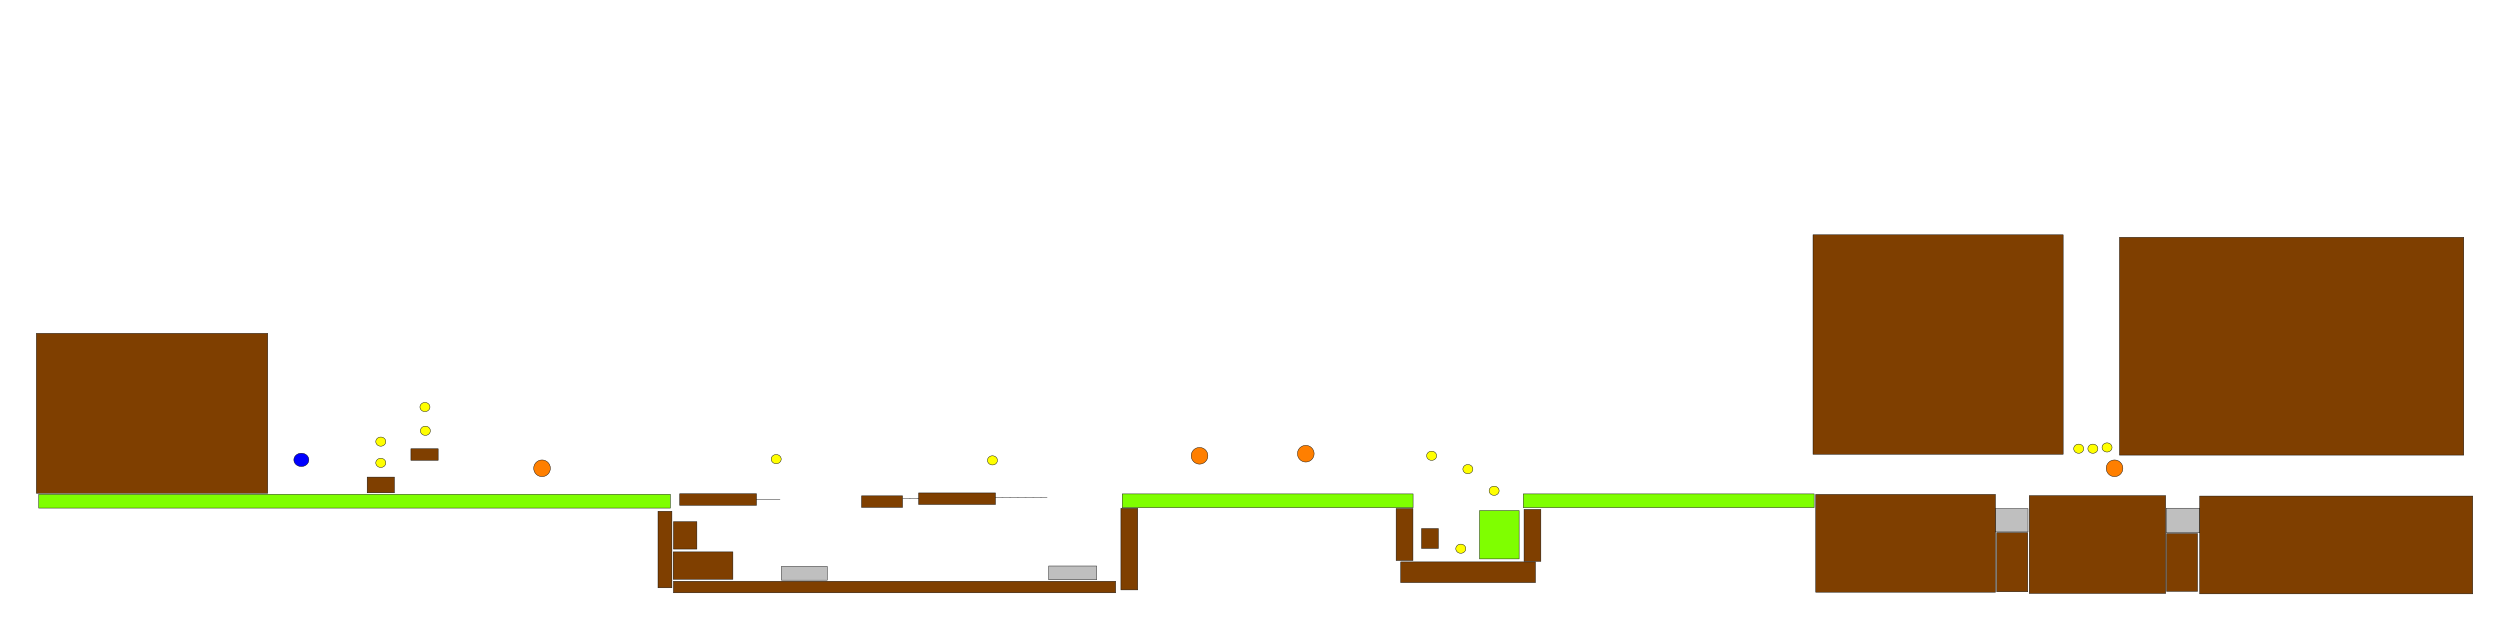
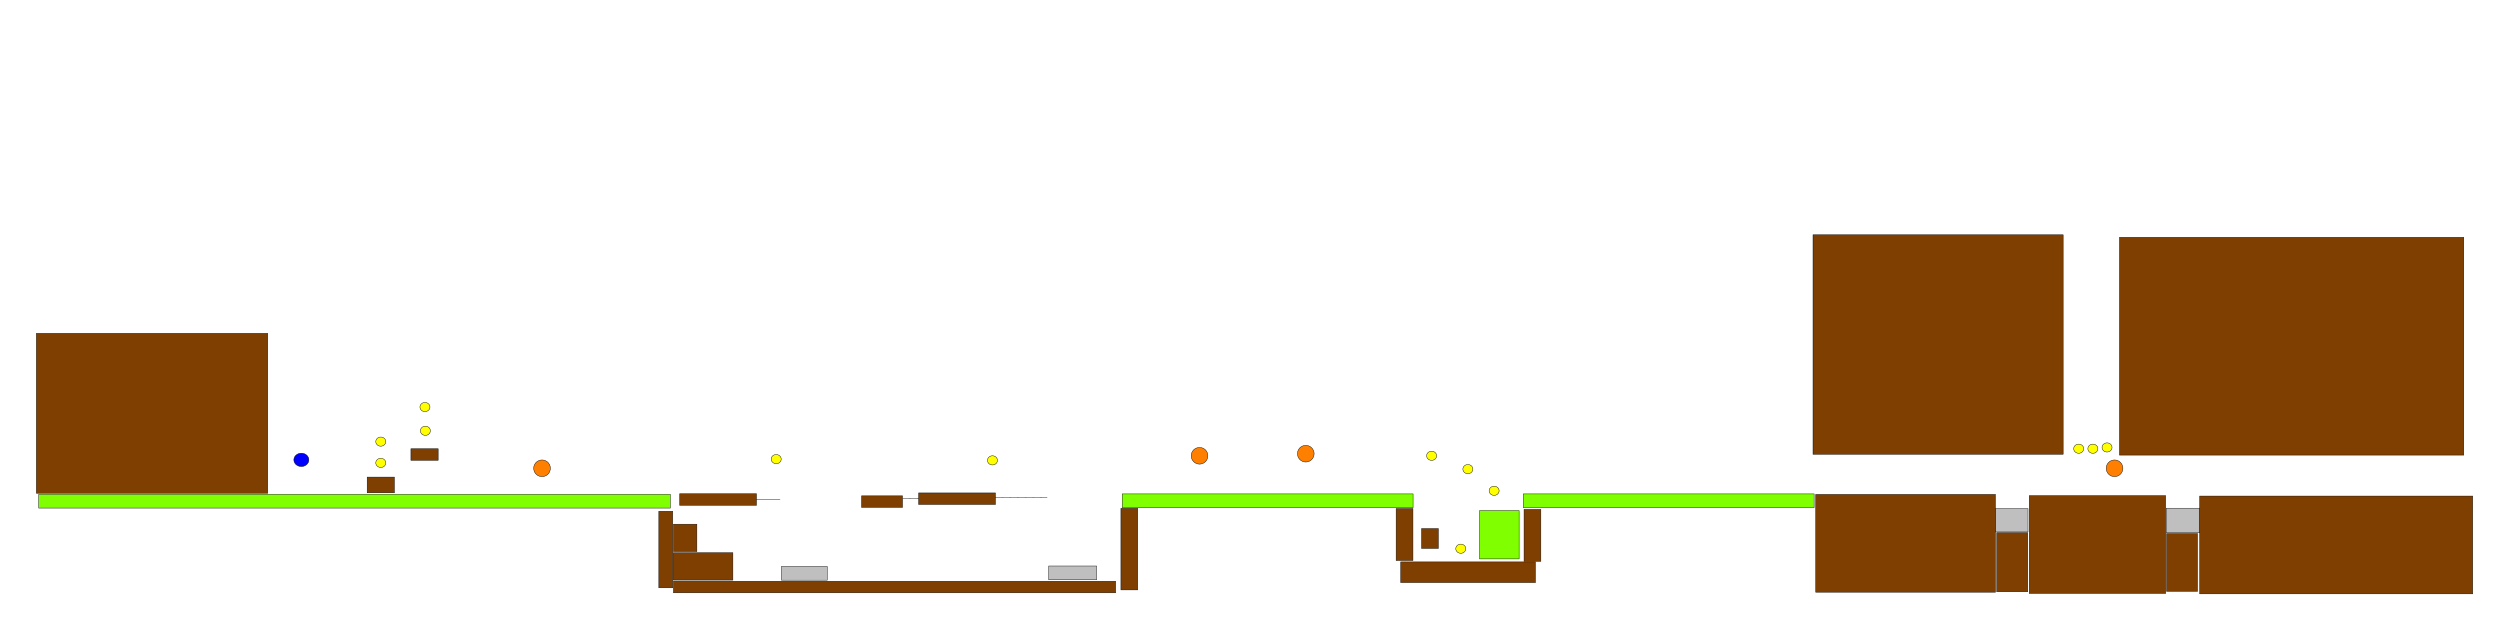
<svg xmlns="http://www.w3.org/2000/svg" width="6000" height="1480">
  <g display="inline">
-     <line stroke="#000000" id="svg_18 move-svg_16" fill="none" stroke-width="null" stroke-dasharray="null" stroke-linejoin="null" stroke-linecap="null" x1="1872.389" y1="1198.889" x2="1650.389" y2="1198.889" />
-     <line stroke="#000000" id="svg_17 move-svg_20" fill="none" stroke-width="null" stroke-dasharray="null" stroke-linejoin="null" stroke-linecap="null" x1="2513.389" y1="1193.389" x2="2166.389" y2="1196.389" />
+     <line y2="1198.889" x2="1650.389" y1="1198.889" x1="1872.389" stroke-linecap="null" stroke-linejoin="null" stroke-dasharray="null" stroke-width="null" fill="none" id="svg_18 move-svg_16" stroke="#000000" />
+     <line y2="1196.389" x2="2166.389" y1="1193.389" x1="2513.389" stroke-linecap="null" stroke-linejoin="null" stroke-dasharray="null" stroke-width="null" fill="none" id="svg_17 move-svg_20" stroke="#000000" />
  </g>
  <g display="inline">
-     <rect height="183.701" width="33.355" y="1227.039" x="1579.212" fill="#7f3f00" id="svg_12" stroke="#000000" />
-     <rect height="27.701" width="1061.352" y="1395.038" x="1616.215" fill="#7f3f00" id="svg_13" stroke="#000000" />
-     <rect stroke="#000000" fill="#7f3f00" x="1615.712" y="1324.538" width="143.219" height="65.701" id="svg_30" />
-     <rect id="svg_23" height="116" width="95" y="1225.389" x="3550.889" stroke-linecap="null" stroke-linejoin="null" stroke-dasharray="null" stroke-width="null" fill="#7fff00" stroke="#000000" />
-     <rect id="svg_22" fill="#7f3f00" x="3361.712" y="1348.538" width="323.355" height="49.701" stroke="#000000" />
-     <rect stroke="#000000" height="33" width="1516" y="1186.389" x="92.889" stroke-linecap="null" stroke-linejoin="null" stroke-dasharray="null" stroke-width="null" fill="#7fff00" id="svg_1" />
-     <ellipse ry="16" rx="18" id="svg_6" cy="1103.663" cx="723.267" stroke-linecap="null" stroke-linejoin="null" stroke-dasharray="null" fill="#0000ff" stroke="#000000" />
-     <rect height="383.701" width="555.355" y="800.039" x="87.212" fill="#7f3f00" id="svg_3" stroke="#000000" />
-     <ellipse ry="11" rx="12" cy="1110.889" cx="913.889" stroke-linecap="null" stroke-linejoin="null" stroke-dasharray="null" fill="#ffff00" id="svg_4" stroke="#000000" />
-     <ellipse ry="11" rx="12" cy="1059.889" cx="913.889" stroke-linecap="null" stroke-linejoin="null" stroke-dasharray="null" fill="#ffff00" id="svg_5" stroke="#000000" />
-     <ellipse ry="11" rx="12" cy="1033.889" cx="1020.889" stroke-linecap="null" stroke-linejoin="null" stroke-dasharray="null" fill="#ffff00" id="svg_8" stroke="#000000" />
-     <ellipse ry="11" rx="12" cy="976.889" cx="1019.889" stroke-linecap="null" stroke-linejoin="null" stroke-dasharray="null" fill="#ffff00" id="svg_9" stroke="#000000" />
-     <ellipse id="svg_24" ry="11" rx="12" cy="1101.889" cx="1862.889" stroke-linecap="null" stroke-linejoin="null" stroke-dasharray="null" fill="#ffff00" stroke="#000000" />
-     <ellipse id="svg_25" ry="11" rx="12" cy="1104.889" cx="2381.889" stroke-linecap="null" stroke-linejoin="null" stroke-dasharray="null" fill="#ffff00" stroke="#000000" />
-     <ellipse id="svg_26" ry="11" rx="12" cy="1177.889" cx="3585.889" stroke-linecap="null" stroke-linejoin="null" stroke-dasharray="null" fill="#ffff00" stroke="#000000" />
-     <ellipse id="svg_27" ry="11" rx="12" cy="1125.889" cx="3522.889" stroke-linecap="null" stroke-linejoin="null" stroke-dasharray="null" fill="#ffff00" stroke="#000000" />
-     <ellipse id="svg_28" ry="11" rx="12" cy="1093.889" cx="3435.889" stroke-linecap="null" stroke-linejoin="null" stroke-dasharray="null" fill="#ffff00" stroke="#000000" />
-     <ellipse fill="#ff7f00" stroke-width="null" stroke-dasharray="null" stroke-linejoin="null" stroke-linecap="null" cx="1300.889" cy="1123.889" rx="20" ry="20" id="svg_10" stroke="#000000" />
-     <rect id="svg_21" fill="#7f3f00" x="3657.712" y="1222.538" width="40.355" height="124.701" stroke="#000000" />
-     <rect id="svg_17" height="33" width="698" y="1185.389" x="3655.889" stroke-linecap="null" stroke-linejoin="null" stroke-dasharray="null" stroke-width="null" fill="#7fff00" stroke="#000000" />
-     <ellipse id="svg_32" ry="11" rx="12" cy="1316.889" cx="3505.889" stroke-linecap="null" stroke-linejoin="null" stroke-dasharray="null" fill="#ffff00" stroke="#000000" />
-     <rect id="svg_33" fill="#7f3f00" x="3411.712" y="1268.538" width="40.355" height="47.701" stroke="#000000" />
-     <rect id="svg_20" height="27.701" width="184.355" y="1183.038" x="2204.712" fill="#7f3f00" stroke="#000000" />
-     <rect fill="#7f3f00" x="4351.211" y="563.538" width="600.355" height="526.701" id="svg_36" stroke="#000000" />
-     <rect fill="#7f3f00" x="5086.712" y="569.538" width="826.355" height="522.701" id="svg_37" stroke="#000000" />
-     <ellipse ry="11" rx="12" cy="1076.889" cx="4988.889" stroke-linecap="null" stroke-linejoin="null" stroke-dasharray="null" fill="#ffff00" stroke="#000000" id="svg_42" />
-     <ellipse ry="11" rx="12" cy="1076.889" cx="5022.889" stroke-linecap="null" stroke-linejoin="null" stroke-dasharray="null" fill="#ffff00" stroke="#000000" id="svg_43" />
-     <ellipse ry="11" rx="12" cy="1073.889" cx="5056.889" stroke-linecap="null" stroke-linejoin="null" stroke-dasharray="null" fill="#ffff00" stroke="#000000" id="svg_44" />
-     <ellipse fill="#ff7f00" stroke-width="null" stroke-dasharray="null" stroke-linejoin="null" stroke-linecap="null" cx="5074.889" cy="1123.889" rx="20" ry="20" stroke="#000000" id="svg_52" />
-     <ellipse fill="#ff7f00" stroke-width="null" stroke-dasharray="null" stroke-linejoin="null" stroke-linecap="null" cx="2878.889" cy="1093.889" rx="20" ry="20" stroke="#000000" id="svg_53" />
-     <ellipse fill="#ff7f00" stroke-width="null" stroke-dasharray="null" stroke-linejoin="null" stroke-linecap="null" cx="3133.889" cy="1088.889" rx="20" ry="20" stroke="#000000" id="svg_54" />
-     <rect stroke="#000000" id="svg_48" height="33" width="110" y="1359.389" x="1875.389" stroke-linecap="null" stroke-linejoin="null" stroke-dasharray="null" stroke-width="null" fill="#bfbfbf" />
-     <rect id="svg_49" height="33" width="115" y="1358.389" x="2516.889" stroke-linecap="null" stroke-linejoin="null" stroke-dasharray="null" stroke-width="null" fill="#bfbfbf" stroke="#000000" />
-     <rect stroke="#000000" id="svg_55" height="27.701" width="98.355" y="1190.038" x="2067.712" fill="#7f3f00" />
-     <rect id="svg_56" height="37.701" width="65.355" y="1145.038" x="881.212" fill="#7f3f00" stroke="#000000" />
-     <rect id="svg_57" height="56" width="79" y="1220.667" x="4788.223" stroke-linecap="null" stroke-linejoin="null" stroke-dasharray="null" stroke-width="null" stroke="#000000" fill="#bfbfbf" />
-     <rect stroke="#000000" id="svg_58" height="59" width="80" y="1219.667" x="5199.223" stroke-linecap="null" stroke-linejoin="null" stroke-dasharray="null" stroke-width="null" fill="#bfbfbf" />
-     <rect fill="#7f3f00" x="4357.712" y="1186.539" width="431.355" height="234.701" id="svg_35" stroke="#000000" />
-     <rect stroke="#000000" fill="#7f3f00" x="4792.211" y="1278.538" width="74.355" height="141.701" id="svg_38" />
-     <rect fill="#7f3f00" x="4870.211" y="1189.538" width="327.355" height="234.701" id="svg_45" stroke="#000000" />
-     <rect stroke="#000000" fill="#7f3f00" x="5199.712" y="1280.538" width="74.355" height="138.701" id="svg_39" />
-     <rect fill="#7f3f00" x="5279.211" y="1190.538" width="655.355" height="234.701" id="svg_46" stroke="#000000" />
-     <g id="svg_2">
-       <rect id="svg_18" fill="#7f3f00" x="3350.712" y="1220.538" width="40.355" height="124.701" stroke="#000000" />
-       <rect id="svg_14" fill="#7f3f00" x="2690.212" y="1220.039" width="40.355" height="195.701" stroke="#000000" />
-       <rect id="svg_15" height="33" width="698" y="1185.389" x="2693.389" stroke-linecap="null" stroke-linejoin="null" stroke-dasharray="null" stroke-width="null" fill="#7fff00" stroke="#000000" />
-     </g>
-     <rect height="27.701" width="65.355" y="1077.038" x="986.212" fill="#7f3f00" id="svg_7" stroke="#000000" />
-     <rect fill="#7f3f00" x="1616.279" y="1252.038" width="56.219" height="65.701" id="svg_11" stroke="#000000" />
-     <rect id="svg_16" height="27.701" width="184.355" y="1185.038" x="1631.212" fill="#7f3f00" stroke="#000000" />
+     <rect stroke="#000000" id="svg_13" fill="#7f3f00" x="1616.215" y="1395.038" width="1061.352" height="27.701" />
+     <rect stroke="#000000" id="svg_12" fill="#7f3f00" x="1581.212" y="1227.039" width="33.355" height="183.701" />
+     <rect stroke="#000000" fill="#bfbfbf" stroke-width="null" stroke-dasharray="null" stroke-linejoin="null" stroke-linecap="null" x="2516.889" y="1358.389" width="115" height="33" id="svg_49" />
+     <rect fill="#bfbfbf" stroke-width="null" stroke-dasharray="null" stroke-linejoin="null" stroke-linecap="null" x="1875.389" y="1359.389" width="110" height="33" id="svg_48" stroke="#000000" />
+     <rect id="svg_30" height="65.701" width="143.219" y="1326.538" x="1615.712" fill="#7f3f00" stroke="#000000" />
+     <rect stroke="#000000" id="svg_11" height="65.701" width="56.219" y="1258.038" x="1616.279" fill="#7f3f00" />
+     <rect stroke="#000000" height="195.701" width="40.355" y="1220.039" x="2690.212" fill="#7f3f00" id="svg_14" />
+     <rect stroke="#000000" height="124.701" width="40.355" y="1220.538" x="3350.712" fill="#7f3f00" id="svg_18" />
+     <rect stroke="#000000" fill="#7fff00" stroke-width="null" stroke-dasharray="null" stroke-linejoin="null" stroke-linecap="null" x="2693.389" y="1185.389" width="698" height="33" id="svg_15" />
+     <rect stroke="#000000" fill="#7f3f00" x="881.212" y="1145.038" width="65.355" height="37.701" id="svg_56" />
+     <rect id="svg_1" fill="#7fff00" stroke-width="null" stroke-dasharray="null" stroke-linejoin="null" stroke-linecap="null" x="92.889" y="1186.389" width="1516" height="33" stroke="#000000" />
+     <rect stroke="#000000" fill="#7f3f00" x="1631.212" y="1185.038" width="184.355" height="27.701" id="svg_16" />
+     <rect stroke="#000000" fill="#7fff00" stroke-width="null" stroke-dasharray="null" stroke-linejoin="null" stroke-linecap="null" x="3550.889" y="1225.389" width="95" height="116" id="svg_23" />
+     <rect stroke="#000000" height="49.701" width="323.355" y="1348.538" x="3361.712" fill="#7f3f00" id="svg_22" />
+     <ellipse stroke="#000000" fill="#0000ff" stroke-dasharray="null" stroke-linejoin="null" stroke-linecap="null" cx="723.267" cy="1103.663" id="svg_6" rx="18" ry="16" />
+     <rect stroke="#000000" id="svg_3" fill="#7f3f00" x="87.212" y="800.039" width="555.355" height="383.701" />
+     <ellipse stroke="#000000" id="svg_4" fill="#ffff00" stroke-dasharray="null" stroke-linejoin="null" stroke-linecap="null" cx="913.889" cy="1110.889" rx="12" ry="11" />
+     <ellipse stroke="#000000" id="svg_5" fill="#ffff00" stroke-dasharray="null" stroke-linejoin="null" stroke-linecap="null" cx="913.889" cy="1059.889" rx="12" ry="11" />
+     <ellipse stroke="#000000" id="svg_8" fill="#ffff00" stroke-dasharray="null" stroke-linejoin="null" stroke-linecap="null" cx="1020.889" cy="1033.889" rx="12" ry="11" />
+     <ellipse stroke="#000000" id="svg_9" fill="#ffff00" stroke-dasharray="null" stroke-linejoin="null" stroke-linecap="null" cx="1019.889" cy="976.889" rx="12" ry="11" />
+     <ellipse stroke="#000000" fill="#ffff00" stroke-dasharray="null" stroke-linejoin="null" stroke-linecap="null" cx="1862.889" cy="1101.889" rx="12" ry="11" id="svg_24" />
+     <ellipse stroke="#000000" fill="#ffff00" stroke-dasharray="null" stroke-linejoin="null" stroke-linecap="null" cx="2381.889" cy="1104.889" rx="12" ry="11" id="svg_25" />
+     <ellipse stroke="#000000" fill="#ffff00" stroke-dasharray="null" stroke-linejoin="null" stroke-linecap="null" cx="3585.889" cy="1177.889" rx="12" ry="11" id="svg_26" />
+     <ellipse stroke="#000000" fill="#ffff00" stroke-dasharray="null" stroke-linejoin="null" stroke-linecap="null" cx="3522.889" cy="1125.889" rx="12" ry="11" id="svg_27" />
+     <ellipse stroke="#000000" fill="#ffff00" stroke-dasharray="null" stroke-linejoin="null" stroke-linecap="null" cx="3435.889" cy="1093.889" rx="12" ry="11" id="svg_28" />
+     <ellipse stroke="#000000" id="svg_10" ry="20" rx="20" cy="1123.889" cx="1300.889" stroke-linecap="null" stroke-linejoin="null" stroke-dasharray="null" stroke-width="null" fill="#ff7f00" />
+     <rect stroke="#000000" height="124.701" width="40.355" y="1222.538" x="3657.712" fill="#7f3f00" id="svg_21" />
+     <rect stroke="#000000" fill="#7fff00" stroke-width="null" stroke-dasharray="null" stroke-linejoin="null" stroke-linecap="null" x="3655.889" y="1185.389" width="698" height="33" id="svg_17" />
+     <ellipse stroke="#000000" fill="#ffff00" stroke-dasharray="null" stroke-linejoin="null" stroke-linecap="null" cx="3505.889" cy="1316.889" rx="12" ry="11" id="svg_32" />
+     <rect stroke="#000000" height="47.701" width="40.355" y="1268.538" x="3411.712" fill="#7f3f00" id="svg_33" />
+     <rect stroke="#000000" fill="#7f3f00" x="2204.712" y="1183.038" width="184.355" height="27.701" id="svg_20" />
+     <rect stroke="#000000" id="svg_36" height="526.701" width="600.355" y="563.538" x="4351.211" fill="#7f3f00" />
+     <rect stroke="#000000" id="svg_37" height="522.701" width="826.355" y="569.538" x="5086.712" fill="#7f3f00" />
+     <ellipse id="svg_42" stroke="#000000" fill="#ffff00" stroke-dasharray="null" stroke-linejoin="null" stroke-linecap="null" cx="4988.889" cy="1076.889" rx="12" ry="11" />
+     <ellipse id="svg_43" stroke="#000000" fill="#ffff00" stroke-dasharray="null" stroke-linejoin="null" stroke-linecap="null" cx="5022.889" cy="1076.889" rx="12" ry="11" />
+     <ellipse id="svg_44" stroke="#000000" fill="#ffff00" stroke-dasharray="null" stroke-linejoin="null" stroke-linecap="null" cx="5056.889" cy="1073.889" rx="12" ry="11" />
+     <ellipse id="svg_52" stroke="#000000" ry="20" rx="20" cy="1123.889" cx="5074.889" stroke-linecap="null" stroke-linejoin="null" stroke-dasharray="null" stroke-width="null" fill="#ff7f00" />
+     <ellipse id="svg_53" stroke="#000000" ry="20" rx="20" cy="1093.889" cx="2878.889" stroke-linecap="null" stroke-linejoin="null" stroke-dasharray="null" stroke-width="null" fill="#ff7f00" />
+     <ellipse id="svg_54" stroke="#000000" ry="20" rx="20" cy="1088.889" cx="3133.889" stroke-linecap="null" stroke-linejoin="null" stroke-dasharray="null" stroke-width="null" fill="#ff7f00" />
+     <rect fill="#bfbfbf" stroke="#000000" stroke-width="null" stroke-dasharray="null" stroke-linejoin="null" stroke-linecap="null" x="4788.223" y="1220.667" width="79" height="56" id="svg_57" />
+     <rect fill="#bfbfbf" stroke-width="null" stroke-dasharray="null" stroke-linejoin="null" stroke-linecap="null" x="5199.223" y="1219.667" width="80" height="59" id="svg_58" stroke="#000000" />
+     <rect stroke="#000000" id="svg_35" height="234.701" width="431.355" y="1186.539" x="4357.712" fill="#7f3f00" />
+     <rect id="svg_38" height="141.701" width="74.355" y="1278.538" x="4792.211" fill="#7f3f00" stroke="#000000" />
+     <rect stroke="#000000" id="svg_45" height="234.701" width="327.355" y="1189.538" x="4870.211" fill="#7f3f00" />
+     <rect id="svg_39" height="138.701" width="74.355" y="1280.538" x="5199.712" fill="#7f3f00" stroke="#000000" />
+     <rect stroke="#000000" id="svg_46" height="234.701" width="655.355" y="1190.538" x="5279.211" fill="#7f3f00" />
+     <rect stroke="#000000" id="svg_7" fill="#7f3f00" x="986.212" y="1077.038" width="65.355" height="27.701" />
+     <rect fill="#7f3f00" x="2067.712" y="1190.038" width="98.355" height="27.701" id="svg_55" stroke="#000000" />
  </g>
  <g display="none">
-     <rect stroke="#000000" id="svg_41" height="254" width="140" y="837.667" x="4947.001" stroke-linecap="null" stroke-linejoin="null" stroke-dasharray="null" stroke-width="null" fill="#7f3f00" />
+     <rect fill="#7f3f00" stroke-width="null" stroke-dasharray="null" stroke-linejoin="null" stroke-linecap="null" x="4947.001" y="837.667" width="140" height="254" id="svg_41" stroke="#000000" />
  </g>
</svg>
